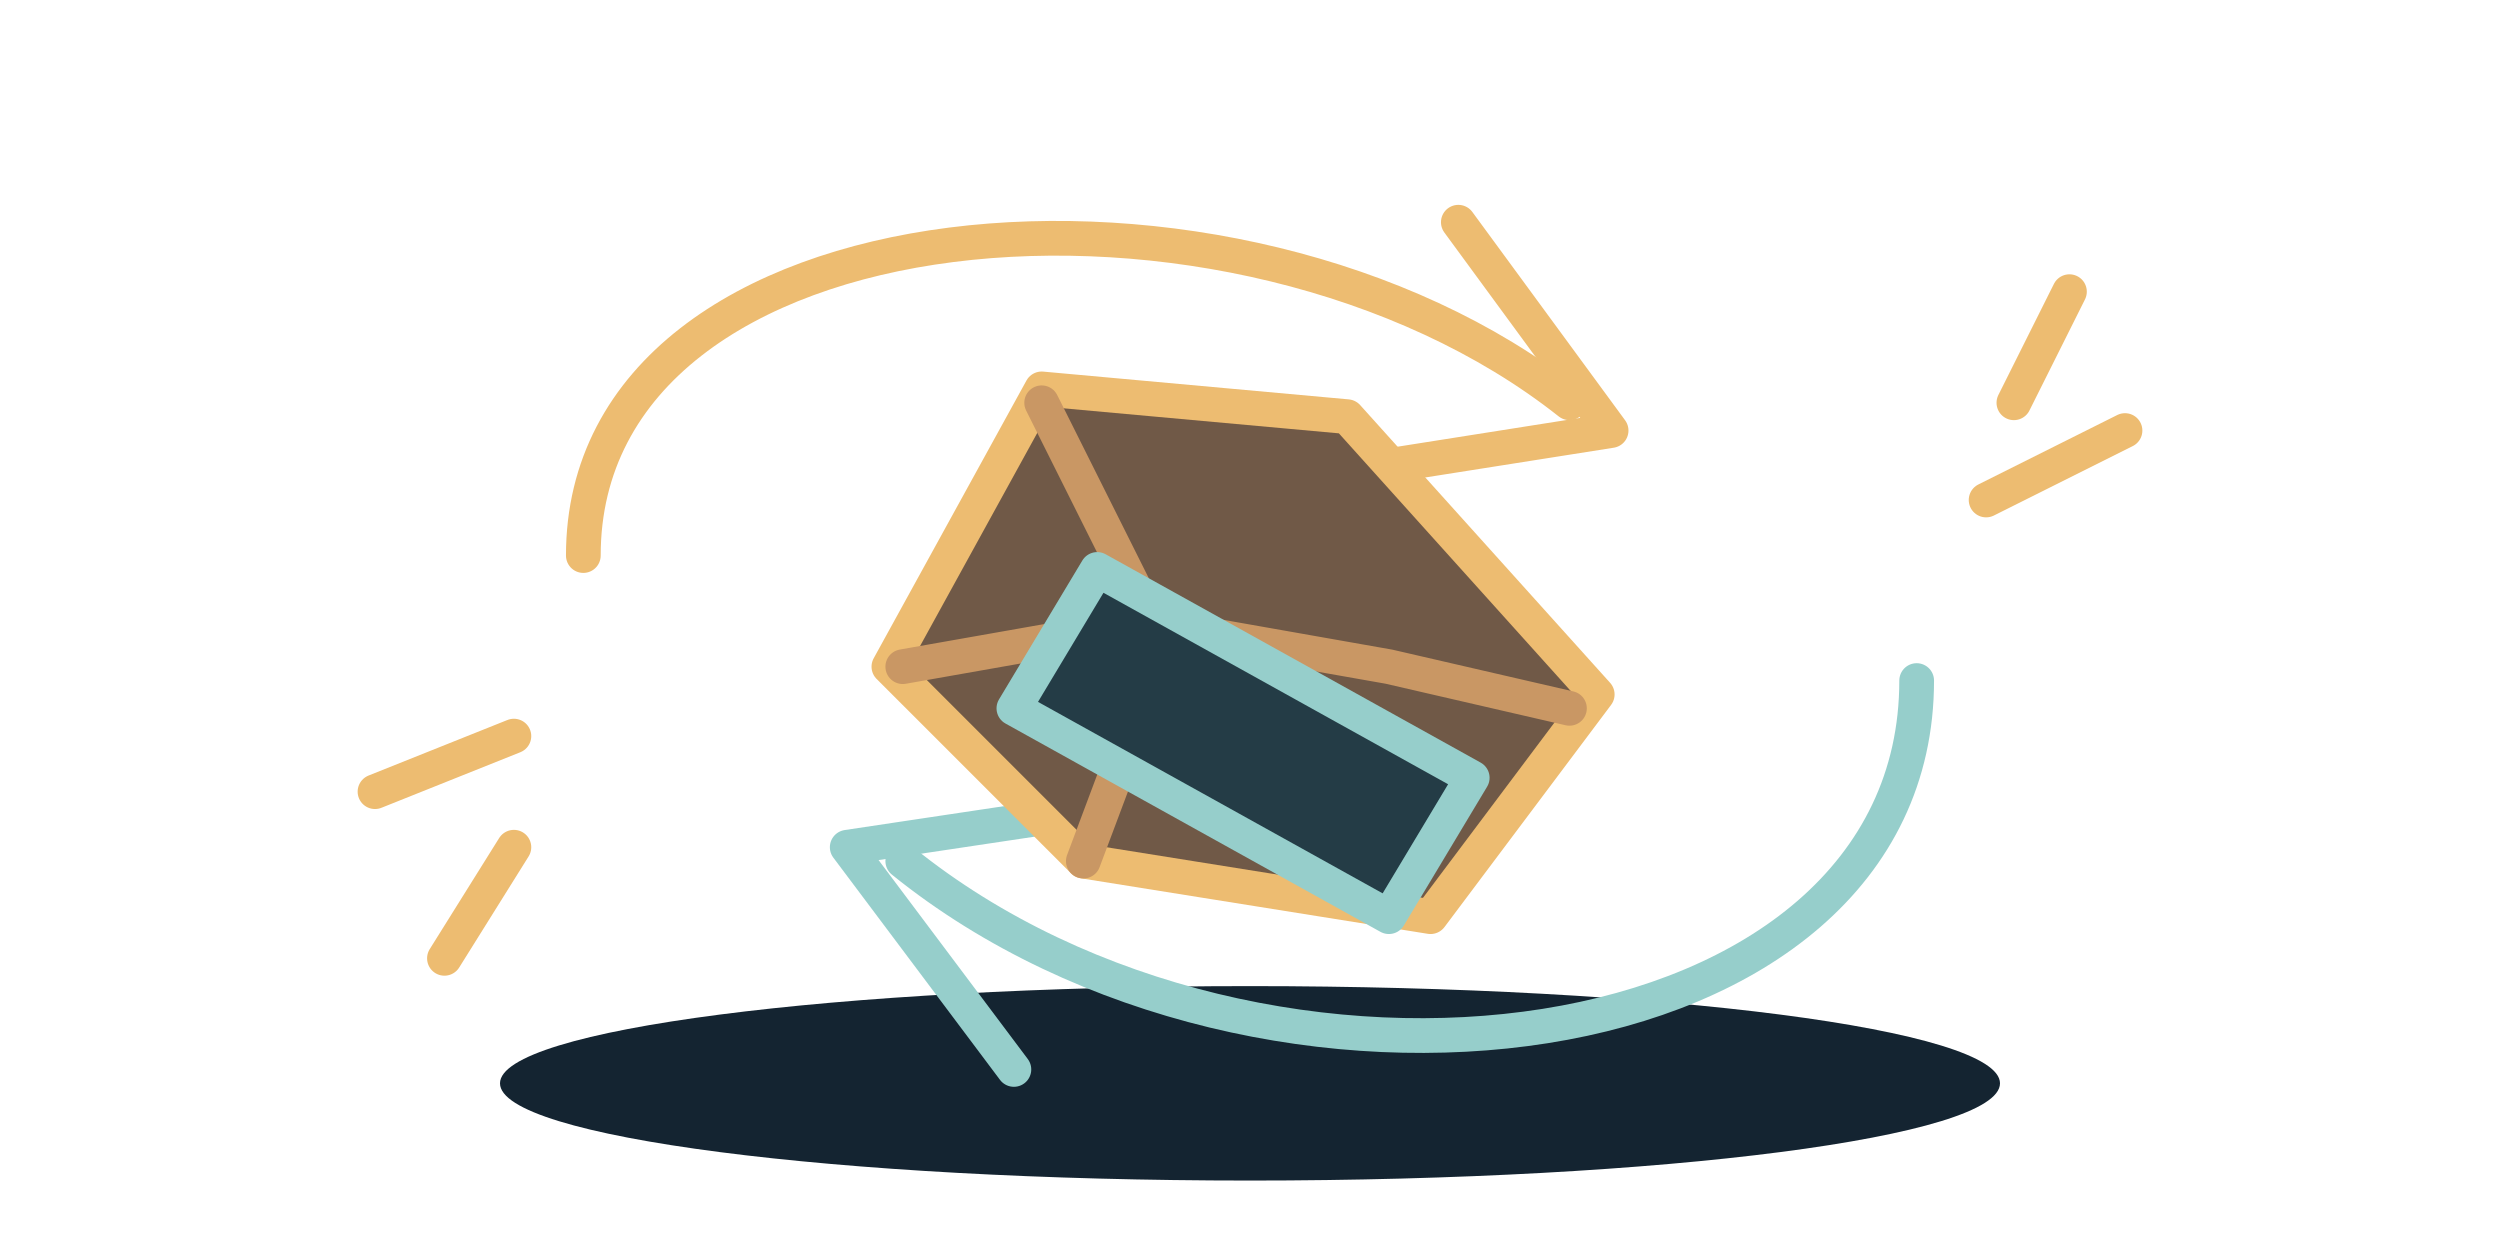
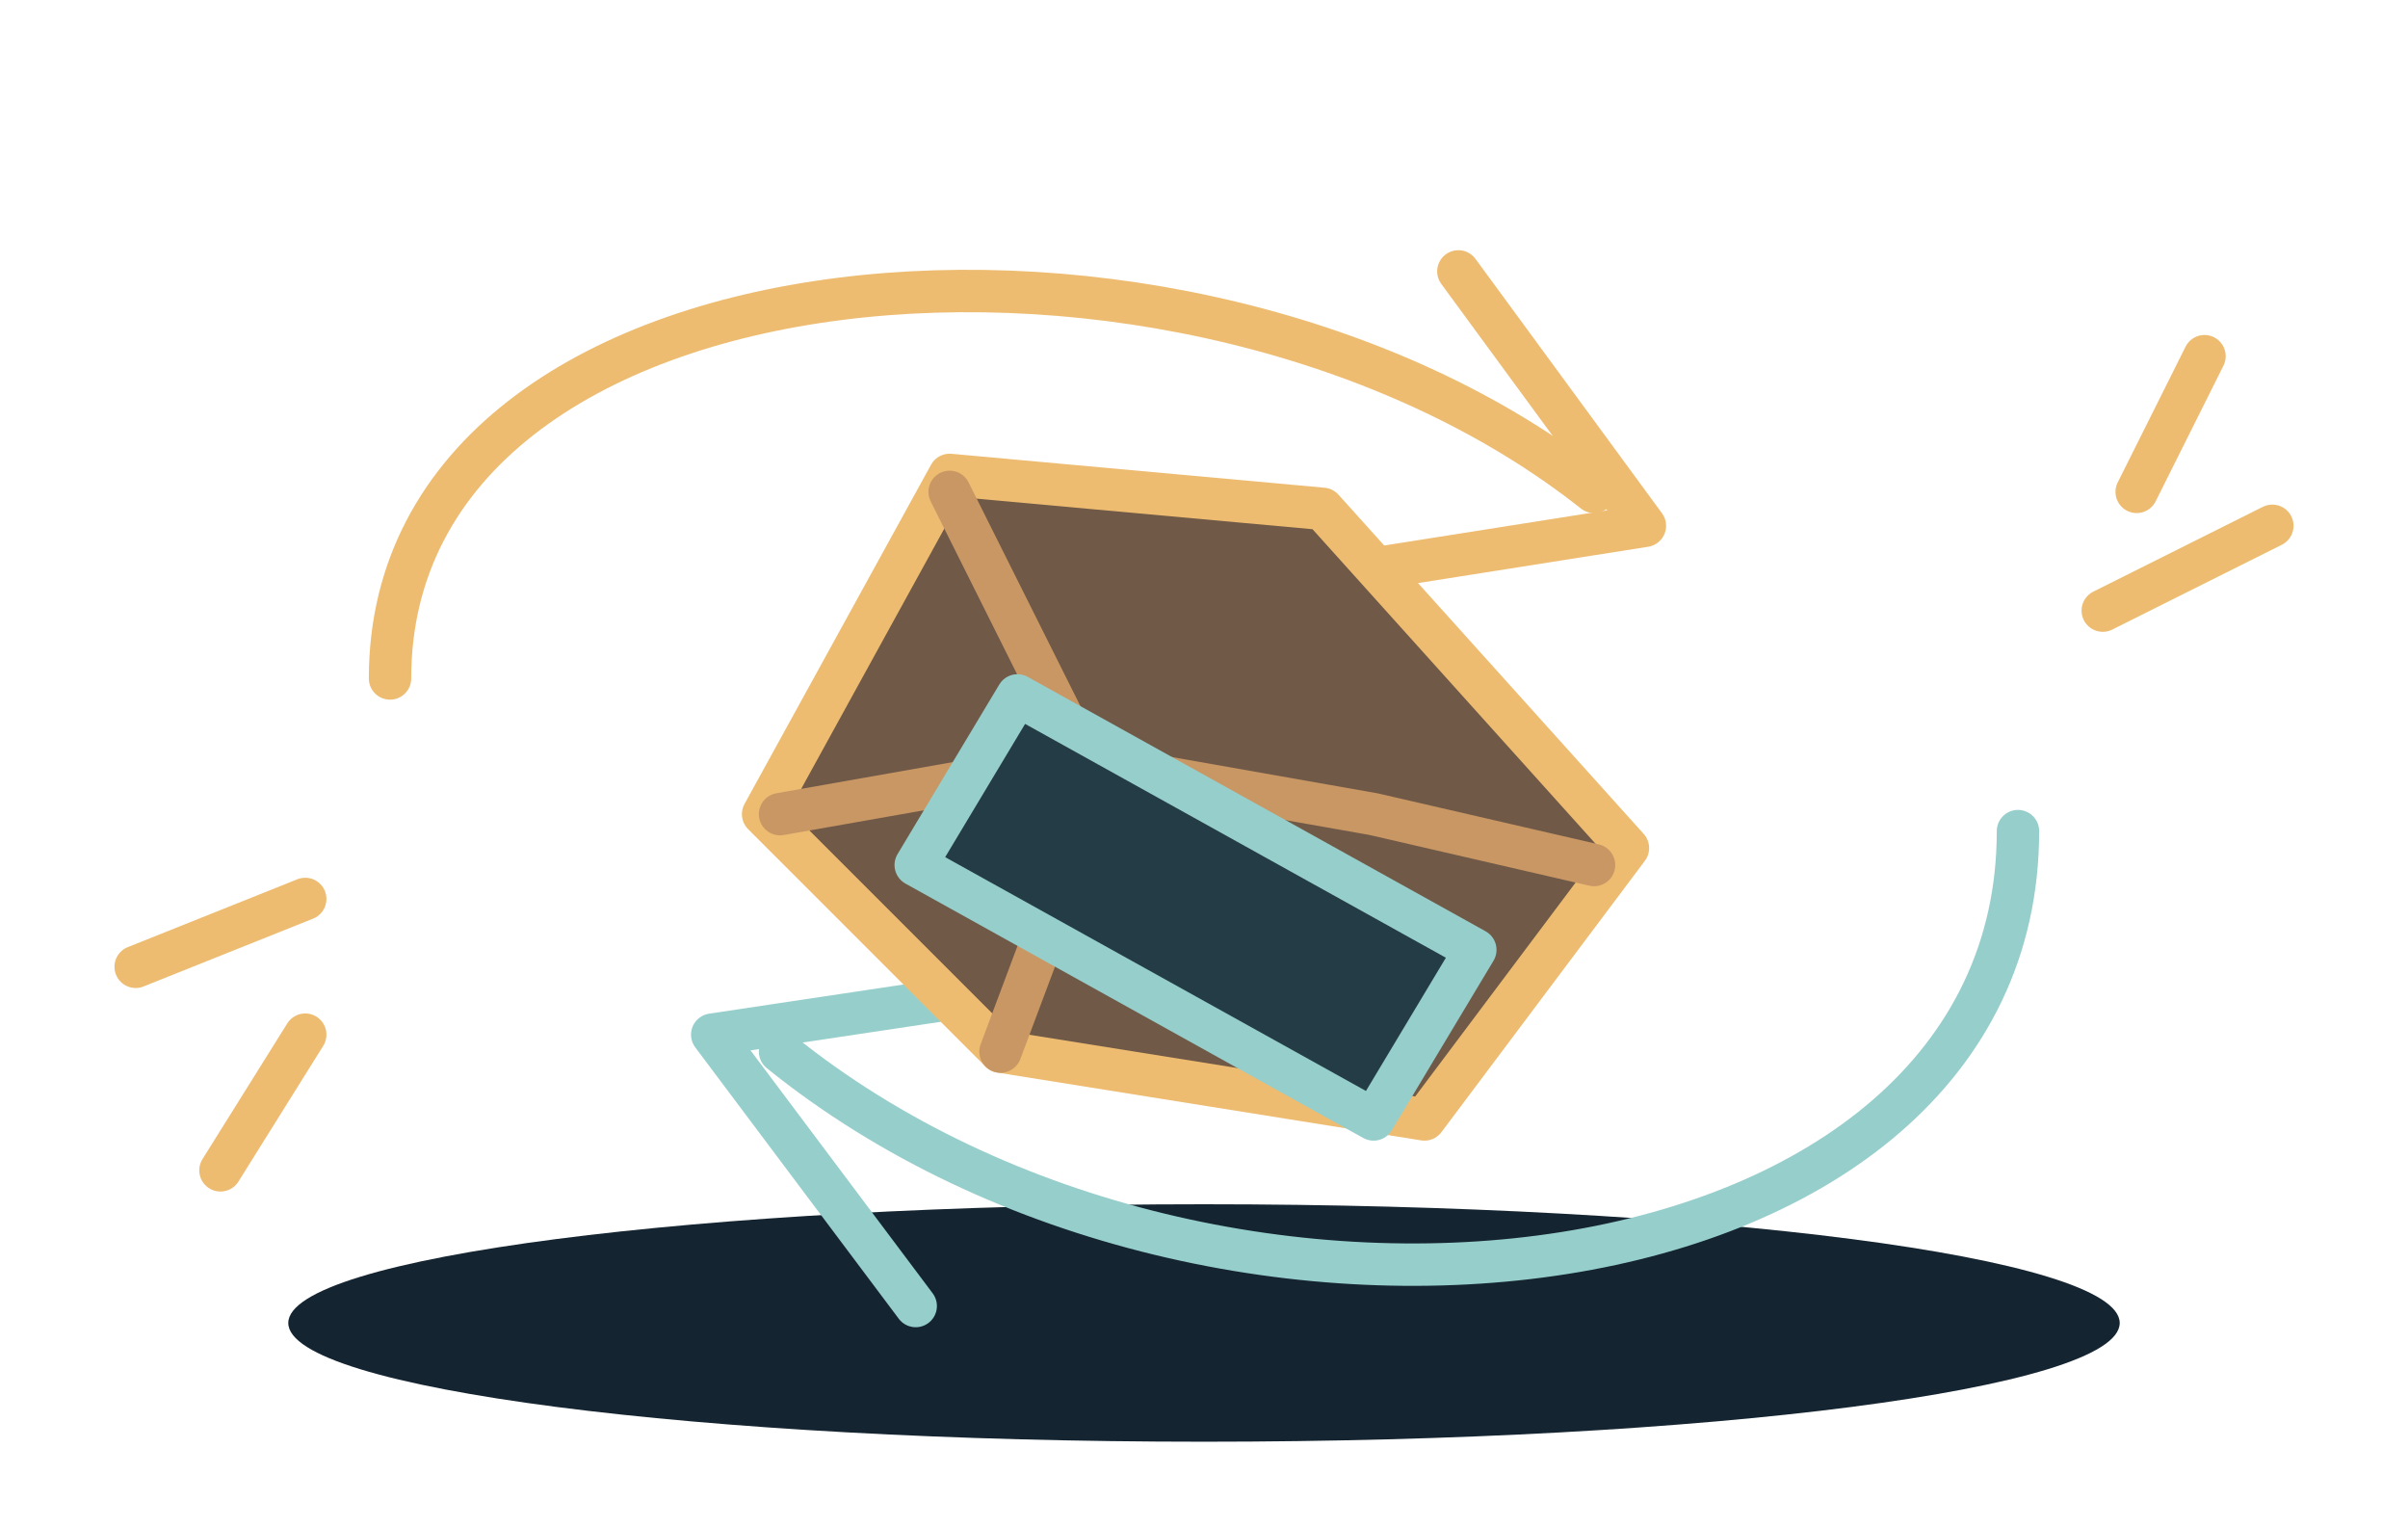
- <svg xmlns="http://www.w3.org/2000/svg" width="180" height="90" viewBox="0 0 180 90">
+ <svg xmlns="http://www.w3.org/2000/svg" width="142" height="90" viewBox="19 0 142 90">
  <ellipse cx="90" cy="78" rx="54" ry="7" fill="#142431" />
  <g stroke-width="2.5" stroke-linecap="round" stroke-linejoin="round">
    <path d="M42 40C42 14 89 10 113 29" fill="none" stroke="#edbc71" />
    <path d="m105 16 11 15-19 3" fill="none" stroke="#edbc71" />
    <path d="M138 49c0 28-47 34-73 13" fill="none" stroke="#96cecb" />
    <path d="m73 77-12-16 20-3" fill="none" stroke="#96cecb" />
    <path d="m64 48 11-20 22 2 18 20-12 16-25-4Z" fill="#705947" stroke="#edbc71" />
    <path d="m75 29 8 16 17 3 13 3M65 48l17-3m-4 17 6-16" fill="none" stroke="#c99764" />
    <path d="m79 41 27 15-6 10-27-15Z" fill="#243c46" stroke="#96cecb" />
    <path d="m37 53-10 4m10 4-5 8m111-33 10-5m-8-2 4-8" fill="none" stroke="#edbc71" />
  </g>
</svg>
